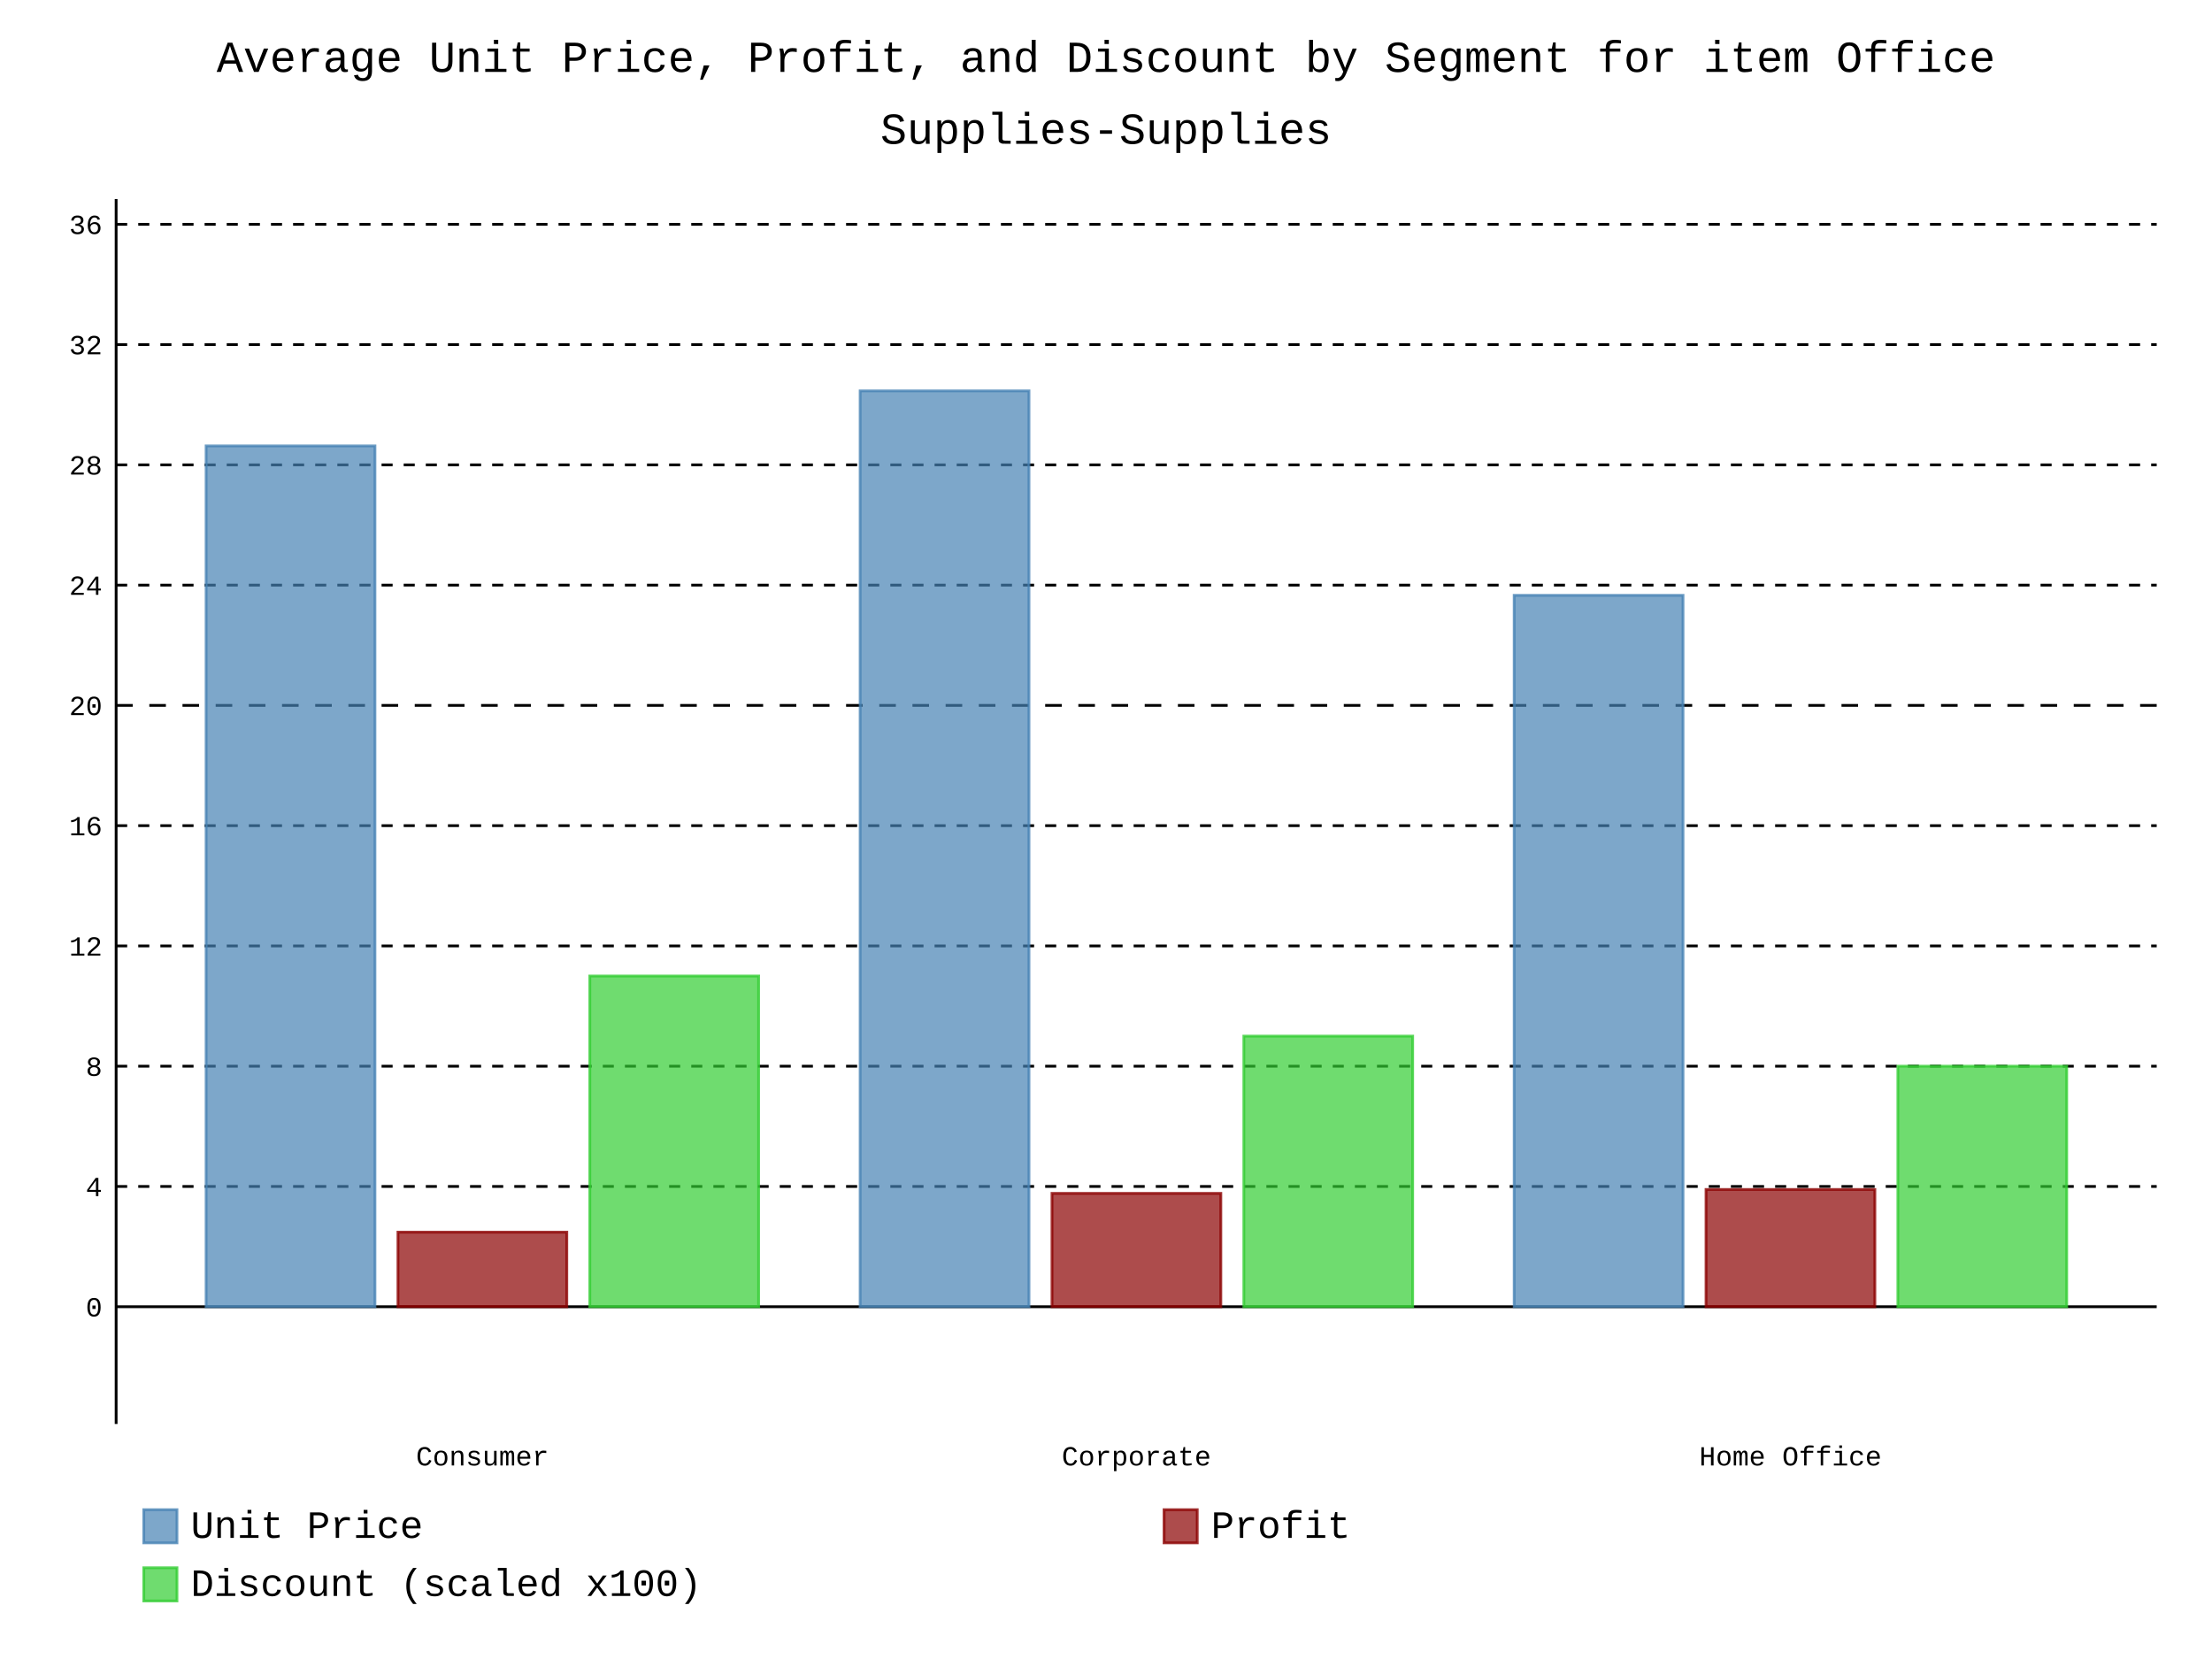
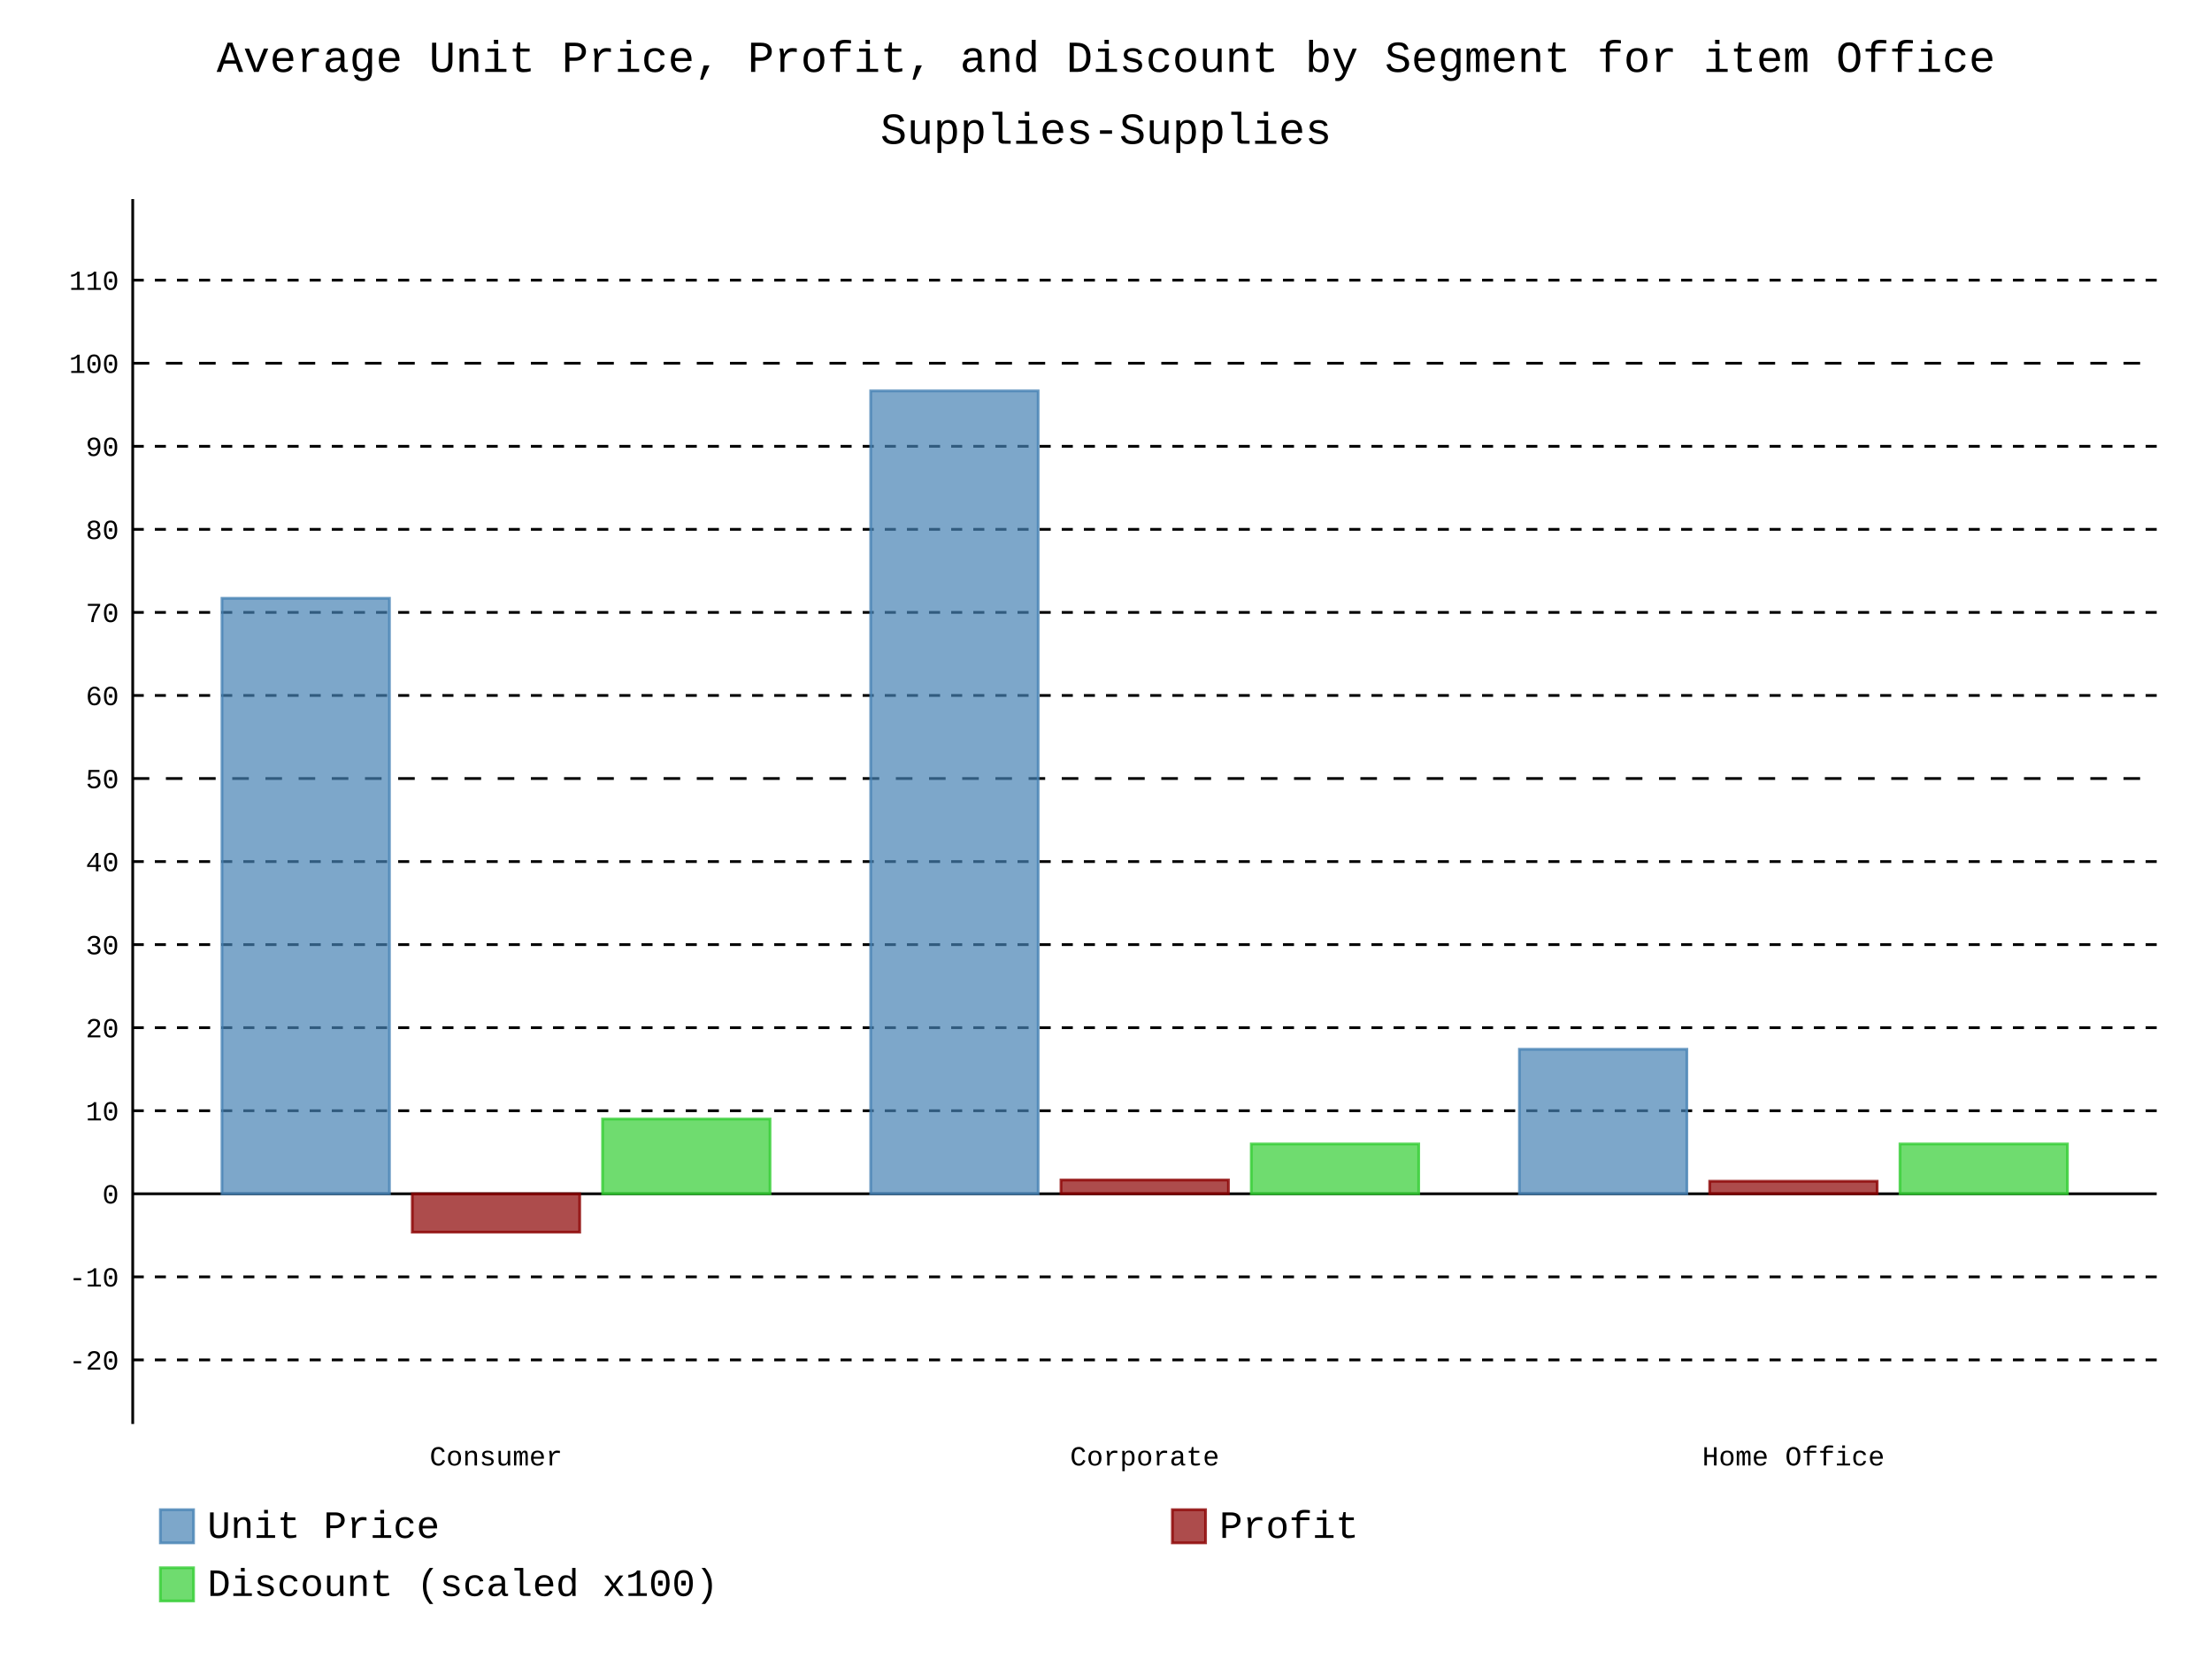
- <svg xmlns="http://www.w3.org/2000/svg" id="chart-94920e70-7e0d-4a10-be5b-7f50eb13ef9f" class="pygal-chart" viewBox="0 0 800 600">
+ <svg xmlns="http://www.w3.org/2000/svg" id="chart-e2db07d4-b32a-4ee5-8957-4b89b5311fba" class="pygal-chart" viewBox="0 0 800 600">
  <defs>
-     <style type="text/css">#chart-94920e70-7e0d-4a10-be5b-7f50eb13ef9f{-webkit-user-select:none;-webkit-font-smoothing:antialiased;font-family:Consolas,"Liberation Mono",Menlo,Courier,monospace}#chart-94920e70-7e0d-4a10-be5b-7f50eb13ef9f .title{font-family:Consolas,"Liberation Mono",Menlo,Courier,monospace;font-size:16px}#chart-94920e70-7e0d-4a10-be5b-7f50eb13ef9f .legends .legend text{font-family:Consolas,"Liberation Mono",Menlo,Courier,monospace;font-size:14px}#chart-94920e70-7e0d-4a10-be5b-7f50eb13ef9f .axis text{font-family:Consolas,"Liberation Mono",Menlo,Courier,monospace;font-size:10px}#chart-94920e70-7e0d-4a10-be5b-7f50eb13ef9f .axis text.major{font-family:Consolas,"Liberation Mono",Menlo,Courier,monospace;font-size:10px}#chart-94920e70-7e0d-4a10-be5b-7f50eb13ef9f .text-overlay text.value{font-family:Consolas,"Liberation Mono",Menlo,Courier,monospace;font-size:16px}#chart-94920e70-7e0d-4a10-be5b-7f50eb13ef9f .text-overlay text.label{font-family:Consolas,"Liberation Mono",Menlo,Courier,monospace;font-size:10px}#chart-94920e70-7e0d-4a10-be5b-7f50eb13ef9f .tooltip{font-family:Consolas,"Liberation Mono",Menlo,Courier,monospace;font-size:14px}#chart-94920e70-7e0d-4a10-be5b-7f50eb13ef9f text.no_data{font-family:Consolas,"Liberation Mono",Menlo,Courier,monospace;font-size:64px}
- #chart-94920e70-7e0d-4a10-be5b-7f50eb13ef9f{background-color:white}#chart-94920e70-7e0d-4a10-be5b-7f50eb13ef9f path,#chart-94920e70-7e0d-4a10-be5b-7f50eb13ef9f line,#chart-94920e70-7e0d-4a10-be5b-7f50eb13ef9f rect,#chart-94920e70-7e0d-4a10-be5b-7f50eb13ef9f circle{-webkit-transition:150ms;-moz-transition:150ms;transition:150ms}#chart-94920e70-7e0d-4a10-be5b-7f50eb13ef9f .graph &gt; .background{fill:white}#chart-94920e70-7e0d-4a10-be5b-7f50eb13ef9f .plot &gt; .background{fill:white}#chart-94920e70-7e0d-4a10-be5b-7f50eb13ef9f .graph{fill:black}#chart-94920e70-7e0d-4a10-be5b-7f50eb13ef9f text.no_data{fill:black}#chart-94920e70-7e0d-4a10-be5b-7f50eb13ef9f .title{fill:black}#chart-94920e70-7e0d-4a10-be5b-7f50eb13ef9f .legends .legend text{fill:black}#chart-94920e70-7e0d-4a10-be5b-7f50eb13ef9f .legends .legend:hover text{fill:black}#chart-94920e70-7e0d-4a10-be5b-7f50eb13ef9f .axis .line{stroke:black}#chart-94920e70-7e0d-4a10-be5b-7f50eb13ef9f .axis .guide.line{stroke:#630C0D}#chart-94920e70-7e0d-4a10-be5b-7f50eb13ef9f .axis .major.line{stroke:black}#chart-94920e70-7e0d-4a10-be5b-7f50eb13ef9f .axis text.major{fill:black}#chart-94920e70-7e0d-4a10-be5b-7f50eb13ef9f .axis.y .guides:hover .guide.line,#chart-94920e70-7e0d-4a10-be5b-7f50eb13ef9f .line-graph .axis.x .guides:hover .guide.line,#chart-94920e70-7e0d-4a10-be5b-7f50eb13ef9f .stackedline-graph .axis.x .guides:hover .guide.line,#chart-94920e70-7e0d-4a10-be5b-7f50eb13ef9f .xy-graph .axis.x .guides:hover .guide.line{stroke:black}#chart-94920e70-7e0d-4a10-be5b-7f50eb13ef9f .axis .guides:hover text{fill:black}#chart-94920e70-7e0d-4a10-be5b-7f50eb13ef9f .reactive{fill-opacity:.7;stroke-opacity:.8;stroke-width:1}#chart-94920e70-7e0d-4a10-be5b-7f50eb13ef9f .ci{stroke:black}#chart-94920e70-7e0d-4a10-be5b-7f50eb13ef9f .reactive.active,#chart-94920e70-7e0d-4a10-be5b-7f50eb13ef9f .active .reactive{fill-opacity:.8;stroke-opacity:.9;stroke-width:4}#chart-94920e70-7e0d-4a10-be5b-7f50eb13ef9f .ci .reactive.active{stroke-width:1.5}#chart-94920e70-7e0d-4a10-be5b-7f50eb13ef9f .series text{fill:black}#chart-94920e70-7e0d-4a10-be5b-7f50eb13ef9f .tooltip rect{fill:white;stroke:black;-webkit-transition:opacity 150ms;-moz-transition:opacity 150ms;transition:opacity 150ms}#chart-94920e70-7e0d-4a10-be5b-7f50eb13ef9f .tooltip .label{fill:black}#chart-94920e70-7e0d-4a10-be5b-7f50eb13ef9f .tooltip .label{fill:black}#chart-94920e70-7e0d-4a10-be5b-7f50eb13ef9f .tooltip .legend{font-size:.8em;fill:#630C0D}#chart-94920e70-7e0d-4a10-be5b-7f50eb13ef9f .tooltip .x_label{font-size:.6em;fill:black}#chart-94920e70-7e0d-4a10-be5b-7f50eb13ef9f .tooltip .xlink{font-size:.5em;text-decoration:underline}#chart-94920e70-7e0d-4a10-be5b-7f50eb13ef9f .tooltip .value{font-size:1.5em}#chart-94920e70-7e0d-4a10-be5b-7f50eb13ef9f .bound{font-size:.5em}#chart-94920e70-7e0d-4a10-be5b-7f50eb13ef9f .max-value{font-size:.75em;fill:#630C0D}#chart-94920e70-7e0d-4a10-be5b-7f50eb13ef9f .map-element{fill:white;stroke:#630C0D !important}#chart-94920e70-7e0d-4a10-be5b-7f50eb13ef9f .map-element .reactive{fill-opacity:inherit;stroke-opacity:inherit}#chart-94920e70-7e0d-4a10-be5b-7f50eb13ef9f .color-0,#chart-94920e70-7e0d-4a10-be5b-7f50eb13ef9f .color-0 a:visited{stroke:#4682B4;fill:#4682B4}#chart-94920e70-7e0d-4a10-be5b-7f50eb13ef9f .color-1,#chart-94920e70-7e0d-4a10-be5b-7f50eb13ef9f .color-1 a:visited{stroke:#8B0000;fill:#8B0000}#chart-94920e70-7e0d-4a10-be5b-7f50eb13ef9f .color-2,#chart-94920e70-7e0d-4a10-be5b-7f50eb13ef9f .color-2 a:visited{stroke:#32CD32;fill:#32CD32}#chart-94920e70-7e0d-4a10-be5b-7f50eb13ef9f .text-overlay .color-0 text{fill:black}#chart-94920e70-7e0d-4a10-be5b-7f50eb13ef9f .text-overlay .color-1 text{fill:black}#chart-94920e70-7e0d-4a10-be5b-7f50eb13ef9f .text-overlay .color-2 text{fill:black}
- #chart-94920e70-7e0d-4a10-be5b-7f50eb13ef9f text.no_data{text-anchor:middle}#chart-94920e70-7e0d-4a10-be5b-7f50eb13ef9f .guide.line{fill:none}#chart-94920e70-7e0d-4a10-be5b-7f50eb13ef9f .centered{text-anchor:middle}#chart-94920e70-7e0d-4a10-be5b-7f50eb13ef9f .title{text-anchor:middle}#chart-94920e70-7e0d-4a10-be5b-7f50eb13ef9f .legends .legend text{fill-opacity:1}#chart-94920e70-7e0d-4a10-be5b-7f50eb13ef9f .axis.x text{text-anchor:middle}#chart-94920e70-7e0d-4a10-be5b-7f50eb13ef9f .axis.x:not(.web) text[transform]{text-anchor:start}#chart-94920e70-7e0d-4a10-be5b-7f50eb13ef9f .axis.x:not(.web) text[transform].backwards{text-anchor:end}#chart-94920e70-7e0d-4a10-be5b-7f50eb13ef9f .axis.y text{text-anchor:end}#chart-94920e70-7e0d-4a10-be5b-7f50eb13ef9f .axis.y text[transform].backwards{text-anchor:start}#chart-94920e70-7e0d-4a10-be5b-7f50eb13ef9f .axis.y2 text{text-anchor:start}#chart-94920e70-7e0d-4a10-be5b-7f50eb13ef9f .axis.y2 text[transform].backwards{text-anchor:end}#chart-94920e70-7e0d-4a10-be5b-7f50eb13ef9f .axis .guide.line{stroke-dasharray:4,4;stroke:black}#chart-94920e70-7e0d-4a10-be5b-7f50eb13ef9f .axis .major.guide.line{stroke-dasharray:6,6;stroke:black}#chart-94920e70-7e0d-4a10-be5b-7f50eb13ef9f .horizontal .axis.y .guide.line,#chart-94920e70-7e0d-4a10-be5b-7f50eb13ef9f .horizontal .axis.y2 .guide.line,#chart-94920e70-7e0d-4a10-be5b-7f50eb13ef9f .vertical .axis.x .guide.line{opacity:0}#chart-94920e70-7e0d-4a10-be5b-7f50eb13ef9f .horizontal .axis.always_show .guide.line,#chart-94920e70-7e0d-4a10-be5b-7f50eb13ef9f .vertical .axis.always_show .guide.line{opacity:1 !important}#chart-94920e70-7e0d-4a10-be5b-7f50eb13ef9f .axis.y .guides:hover .guide.line,#chart-94920e70-7e0d-4a10-be5b-7f50eb13ef9f .axis.y2 .guides:hover .guide.line,#chart-94920e70-7e0d-4a10-be5b-7f50eb13ef9f .axis.x .guides:hover .guide.line{opacity:1}#chart-94920e70-7e0d-4a10-be5b-7f50eb13ef9f .axis .guides:hover text{opacity:1}#chart-94920e70-7e0d-4a10-be5b-7f50eb13ef9f .nofill{fill:none}#chart-94920e70-7e0d-4a10-be5b-7f50eb13ef9f .subtle-fill{fill-opacity:.2}#chart-94920e70-7e0d-4a10-be5b-7f50eb13ef9f .dot{stroke-width:1px;fill-opacity:1;stroke-opacity:1}#chart-94920e70-7e0d-4a10-be5b-7f50eb13ef9f .dot.active{stroke-width:5px}#chart-94920e70-7e0d-4a10-be5b-7f50eb13ef9f .dot.negative{fill:transparent}#chart-94920e70-7e0d-4a10-be5b-7f50eb13ef9f text,#chart-94920e70-7e0d-4a10-be5b-7f50eb13ef9f tspan{stroke:none !important}#chart-94920e70-7e0d-4a10-be5b-7f50eb13ef9f .series text.active{opacity:1}#chart-94920e70-7e0d-4a10-be5b-7f50eb13ef9f .tooltip rect{fill-opacity:.95;stroke-width:.5}#chart-94920e70-7e0d-4a10-be5b-7f50eb13ef9f .tooltip text{fill-opacity:1}#chart-94920e70-7e0d-4a10-be5b-7f50eb13ef9f .showable{visibility:hidden}#chart-94920e70-7e0d-4a10-be5b-7f50eb13ef9f .showable.shown{visibility:visible}#chart-94920e70-7e0d-4a10-be5b-7f50eb13ef9f .gauge-background{fill:rgba(229,229,229,1);stroke:none}#chart-94920e70-7e0d-4a10-be5b-7f50eb13ef9f .bg-lines{stroke:white;stroke-width:2px}</style>
+     <style type="text/css">#chart-e2db07d4-b32a-4ee5-8957-4b89b5311fba{-webkit-user-select:none;-webkit-font-smoothing:antialiased;font-family:Consolas,"Liberation Mono",Menlo,Courier,monospace}#chart-e2db07d4-b32a-4ee5-8957-4b89b5311fba .title{font-family:Consolas,"Liberation Mono",Menlo,Courier,monospace;font-size:16px}#chart-e2db07d4-b32a-4ee5-8957-4b89b5311fba .legends .legend text{font-family:Consolas,"Liberation Mono",Menlo,Courier,monospace;font-size:14px}#chart-e2db07d4-b32a-4ee5-8957-4b89b5311fba .axis text{font-family:Consolas,"Liberation Mono",Menlo,Courier,monospace;font-size:10px}#chart-e2db07d4-b32a-4ee5-8957-4b89b5311fba .axis text.major{font-family:Consolas,"Liberation Mono",Menlo,Courier,monospace;font-size:10px}#chart-e2db07d4-b32a-4ee5-8957-4b89b5311fba .text-overlay text.value{font-family:Consolas,"Liberation Mono",Menlo,Courier,monospace;font-size:16px}#chart-e2db07d4-b32a-4ee5-8957-4b89b5311fba .text-overlay text.label{font-family:Consolas,"Liberation Mono",Menlo,Courier,monospace;font-size:10px}#chart-e2db07d4-b32a-4ee5-8957-4b89b5311fba .tooltip{font-family:Consolas,"Liberation Mono",Menlo,Courier,monospace;font-size:14px}#chart-e2db07d4-b32a-4ee5-8957-4b89b5311fba text.no_data{font-family:Consolas,"Liberation Mono",Menlo,Courier,monospace;font-size:64px}
+ #chart-e2db07d4-b32a-4ee5-8957-4b89b5311fba{background-color:white}#chart-e2db07d4-b32a-4ee5-8957-4b89b5311fba path,#chart-e2db07d4-b32a-4ee5-8957-4b89b5311fba line,#chart-e2db07d4-b32a-4ee5-8957-4b89b5311fba rect,#chart-e2db07d4-b32a-4ee5-8957-4b89b5311fba circle{-webkit-transition:150ms;-moz-transition:150ms;transition:150ms}#chart-e2db07d4-b32a-4ee5-8957-4b89b5311fba .graph &gt; .background{fill:white}#chart-e2db07d4-b32a-4ee5-8957-4b89b5311fba .plot &gt; .background{fill:white}#chart-e2db07d4-b32a-4ee5-8957-4b89b5311fba .graph{fill:black}#chart-e2db07d4-b32a-4ee5-8957-4b89b5311fba text.no_data{fill:black}#chart-e2db07d4-b32a-4ee5-8957-4b89b5311fba .title{fill:black}#chart-e2db07d4-b32a-4ee5-8957-4b89b5311fba .legends .legend text{fill:black}#chart-e2db07d4-b32a-4ee5-8957-4b89b5311fba .legends .legend:hover text{fill:black}#chart-e2db07d4-b32a-4ee5-8957-4b89b5311fba .axis .line{stroke:black}#chart-e2db07d4-b32a-4ee5-8957-4b89b5311fba .axis .guide.line{stroke:#630C0D}#chart-e2db07d4-b32a-4ee5-8957-4b89b5311fba .axis .major.line{stroke:black}#chart-e2db07d4-b32a-4ee5-8957-4b89b5311fba .axis text.major{fill:black}#chart-e2db07d4-b32a-4ee5-8957-4b89b5311fba .axis.y .guides:hover .guide.line,#chart-e2db07d4-b32a-4ee5-8957-4b89b5311fba .line-graph .axis.x .guides:hover .guide.line,#chart-e2db07d4-b32a-4ee5-8957-4b89b5311fba .stackedline-graph .axis.x .guides:hover .guide.line,#chart-e2db07d4-b32a-4ee5-8957-4b89b5311fba .xy-graph .axis.x .guides:hover .guide.line{stroke:black}#chart-e2db07d4-b32a-4ee5-8957-4b89b5311fba .axis .guides:hover text{fill:black}#chart-e2db07d4-b32a-4ee5-8957-4b89b5311fba .reactive{fill-opacity:.7;stroke-opacity:.8;stroke-width:1}#chart-e2db07d4-b32a-4ee5-8957-4b89b5311fba .ci{stroke:black}#chart-e2db07d4-b32a-4ee5-8957-4b89b5311fba .reactive.active,#chart-e2db07d4-b32a-4ee5-8957-4b89b5311fba .active .reactive{fill-opacity:.8;stroke-opacity:.9;stroke-width:4}#chart-e2db07d4-b32a-4ee5-8957-4b89b5311fba .ci .reactive.active{stroke-width:1.5}#chart-e2db07d4-b32a-4ee5-8957-4b89b5311fba .series text{fill:black}#chart-e2db07d4-b32a-4ee5-8957-4b89b5311fba .tooltip rect{fill:white;stroke:black;-webkit-transition:opacity 150ms;-moz-transition:opacity 150ms;transition:opacity 150ms}#chart-e2db07d4-b32a-4ee5-8957-4b89b5311fba .tooltip .label{fill:black}#chart-e2db07d4-b32a-4ee5-8957-4b89b5311fba .tooltip .label{fill:black}#chart-e2db07d4-b32a-4ee5-8957-4b89b5311fba .tooltip .legend{font-size:.8em;fill:#630C0D}#chart-e2db07d4-b32a-4ee5-8957-4b89b5311fba .tooltip .x_label{font-size:.6em;fill:black}#chart-e2db07d4-b32a-4ee5-8957-4b89b5311fba .tooltip .xlink{font-size:.5em;text-decoration:underline}#chart-e2db07d4-b32a-4ee5-8957-4b89b5311fba .tooltip .value{font-size:1.5em}#chart-e2db07d4-b32a-4ee5-8957-4b89b5311fba .bound{font-size:.5em}#chart-e2db07d4-b32a-4ee5-8957-4b89b5311fba .max-value{font-size:.75em;fill:#630C0D}#chart-e2db07d4-b32a-4ee5-8957-4b89b5311fba .map-element{fill:white;stroke:#630C0D !important}#chart-e2db07d4-b32a-4ee5-8957-4b89b5311fba .map-element .reactive{fill-opacity:inherit;stroke-opacity:inherit}#chart-e2db07d4-b32a-4ee5-8957-4b89b5311fba .color-0,#chart-e2db07d4-b32a-4ee5-8957-4b89b5311fba .color-0 a:visited{stroke:#4682B4;fill:#4682B4}#chart-e2db07d4-b32a-4ee5-8957-4b89b5311fba .color-1,#chart-e2db07d4-b32a-4ee5-8957-4b89b5311fba .color-1 a:visited{stroke:#8B0000;fill:#8B0000}#chart-e2db07d4-b32a-4ee5-8957-4b89b5311fba .color-2,#chart-e2db07d4-b32a-4ee5-8957-4b89b5311fba .color-2 a:visited{stroke:#32CD32;fill:#32CD32}#chart-e2db07d4-b32a-4ee5-8957-4b89b5311fba .text-overlay .color-0 text{fill:black}#chart-e2db07d4-b32a-4ee5-8957-4b89b5311fba .text-overlay .color-1 text{fill:black}#chart-e2db07d4-b32a-4ee5-8957-4b89b5311fba .text-overlay .color-2 text{fill:black}
+ #chart-e2db07d4-b32a-4ee5-8957-4b89b5311fba text.no_data{text-anchor:middle}#chart-e2db07d4-b32a-4ee5-8957-4b89b5311fba .guide.line{fill:none}#chart-e2db07d4-b32a-4ee5-8957-4b89b5311fba .centered{text-anchor:middle}#chart-e2db07d4-b32a-4ee5-8957-4b89b5311fba .title{text-anchor:middle}#chart-e2db07d4-b32a-4ee5-8957-4b89b5311fba .legends .legend text{fill-opacity:1}#chart-e2db07d4-b32a-4ee5-8957-4b89b5311fba .axis.x text{text-anchor:middle}#chart-e2db07d4-b32a-4ee5-8957-4b89b5311fba .axis.x:not(.web) text[transform]{text-anchor:start}#chart-e2db07d4-b32a-4ee5-8957-4b89b5311fba .axis.x:not(.web) text[transform].backwards{text-anchor:end}#chart-e2db07d4-b32a-4ee5-8957-4b89b5311fba .axis.y text{text-anchor:end}#chart-e2db07d4-b32a-4ee5-8957-4b89b5311fba .axis.y text[transform].backwards{text-anchor:start}#chart-e2db07d4-b32a-4ee5-8957-4b89b5311fba .axis.y2 text{text-anchor:start}#chart-e2db07d4-b32a-4ee5-8957-4b89b5311fba .axis.y2 text[transform].backwards{text-anchor:end}#chart-e2db07d4-b32a-4ee5-8957-4b89b5311fba .axis .guide.line{stroke-dasharray:4,4;stroke:black}#chart-e2db07d4-b32a-4ee5-8957-4b89b5311fba .axis .major.guide.line{stroke-dasharray:6,6;stroke:black}#chart-e2db07d4-b32a-4ee5-8957-4b89b5311fba .horizontal .axis.y .guide.line,#chart-e2db07d4-b32a-4ee5-8957-4b89b5311fba .horizontal .axis.y2 .guide.line,#chart-e2db07d4-b32a-4ee5-8957-4b89b5311fba .vertical .axis.x .guide.line{opacity:0}#chart-e2db07d4-b32a-4ee5-8957-4b89b5311fba .horizontal .axis.always_show .guide.line,#chart-e2db07d4-b32a-4ee5-8957-4b89b5311fba .vertical .axis.always_show .guide.line{opacity:1 !important}#chart-e2db07d4-b32a-4ee5-8957-4b89b5311fba .axis.y .guides:hover .guide.line,#chart-e2db07d4-b32a-4ee5-8957-4b89b5311fba .axis.y2 .guides:hover .guide.line,#chart-e2db07d4-b32a-4ee5-8957-4b89b5311fba .axis.x .guides:hover .guide.line{opacity:1}#chart-e2db07d4-b32a-4ee5-8957-4b89b5311fba .axis .guides:hover text{opacity:1}#chart-e2db07d4-b32a-4ee5-8957-4b89b5311fba .nofill{fill:none}#chart-e2db07d4-b32a-4ee5-8957-4b89b5311fba .subtle-fill{fill-opacity:.2}#chart-e2db07d4-b32a-4ee5-8957-4b89b5311fba .dot{stroke-width:1px;fill-opacity:1;stroke-opacity:1}#chart-e2db07d4-b32a-4ee5-8957-4b89b5311fba .dot.active{stroke-width:5px}#chart-e2db07d4-b32a-4ee5-8957-4b89b5311fba .dot.negative{fill:transparent}#chart-e2db07d4-b32a-4ee5-8957-4b89b5311fba text,#chart-e2db07d4-b32a-4ee5-8957-4b89b5311fba tspan{stroke:none !important}#chart-e2db07d4-b32a-4ee5-8957-4b89b5311fba .series text.active{opacity:1}#chart-e2db07d4-b32a-4ee5-8957-4b89b5311fba .tooltip rect{fill-opacity:.95;stroke-width:.5}#chart-e2db07d4-b32a-4ee5-8957-4b89b5311fba .tooltip text{fill-opacity:1}#chart-e2db07d4-b32a-4ee5-8957-4b89b5311fba .showable{visibility:hidden}#chart-e2db07d4-b32a-4ee5-8957-4b89b5311fba .showable.shown{visibility:visible}#chart-e2db07d4-b32a-4ee5-8957-4b89b5311fba .gauge-background{fill:rgba(229,229,229,1);stroke:none}#chart-e2db07d4-b32a-4ee5-8957-4b89b5311fba .bg-lines{stroke:white;stroke-width:2px}</style>
  </defs>
  <g class="graph bar-graph vertical">
    <rect x="0" y="0" width="800" height="600" class="background" />
-     <g transform="translate(42, 72)" class="plot">
-       <rect x="0" y="0" width="738.0" height="443.0" class="background" />
+     <g transform="translate(48, 72)" class="plot">
+       <rect x="0" y="0" width="732.0" height="443.0" class="background" />
      <g class="axis y always_show">
        <g class="guides">
-           <path d="M0 400.597 h738" class="axis major line" />
-           <text x="-5" y="404.097" class="major">0</text>
+           <path d="M0 419.828 h732" class="guide line" />
+           <text x="-5" y="423.328" class="">-20</text>
        </g>
        <g class="guides">
-           <path d="M0 357.1 h738" class="guide line" />
-           <text x="-5" y="360.6" class="">4</text>
+           <path d="M0 389.79 h732" class="guide line" />
+           <text x="-5" y="393.29" class="">-10</text>
        </g>
        <g class="guides">
-           <path d="M0 313.604 h738" class="guide line" />
-           <text x="-5" y="317.104" class="">8</text>
+           <path d="M0 359.751 h732" class="axis major line" />
+           <text x="-5" y="363.251" class="major">0</text>
        </g>
        <g class="guides">
-           <path d="M0 270.107 h738" class="guide line" />
-           <text x="-5" y="273.607" class="">12</text>
+           <path d="M0 329.713 h732" class="guide line" />
+           <text x="-5" y="333.213" class="">10</text>
        </g>
        <g class="guides">
-           <path d="M0 226.611 h738" class="guide line" />
-           <text x="-5" y="230.111" class="">16</text>
+           <path d="M0 299.675 h732" class="guide line" />
+           <text x="-5" y="303.175" class="">20</text>
        </g>
        <g class="guides">
-           <path d="M0 183.114 h738" class="major guide line" />
-           <text x="-5" y="186.614" class="major">20</text>
+           <path d="M0 269.636 h732" class="guide line" />
+           <text x="-5" y="273.136" class="">30</text>
        </g>
        <g class="guides">
-           <path d="M0 139.618 h738" class="guide line" />
-           <text x="-5" y="143.118" class="">24</text>
+           <path d="M0 239.598 h732" class="guide line" />
+           <text x="-5" y="243.098" class="">40</text>
        </g>
        <g class="guides">
-           <path d="M0 96.121 h738" class="guide line" />
-           <text x="-5" y="99.621" class="">28</text>
+           <path d="M0 209.56 h732" class="major guide line" />
+           <text x="-5" y="213.06" class="major">50</text>
        </g>
        <g class="guides">
-           <path d="M0 52.625 h738" class="guide line" />
-           <text x="-5" y="56.125" class="">32</text>
+           <path d="M0 179.521 h732" class="guide line" />
+           <text x="-5" y="183.021" class="">60</text>
        </g>
        <g class="guides">
-           <path d="M0 9.128 h738" class="guide line" />
-           <text x="-5" y="12.628" class="">36</text>
+           <path d="M0 149.483 h732" class="guide line" />
+           <text x="-5" y="152.983" class="">70</text>
+         </g>
+         <g class="guides">
+           <path d="M0 119.445 h732" class="guide line" />
+           <text x="-5" y="122.945" class="">80</text>
+         </g>
+         <g class="guides">
+           <path d="M0 89.406 h732" class="guide line" />
+           <text x="-5" y="92.906" class="">90</text>
+         </g>
+         <g class="guides">
+           <path d="M0 59.368 h732" class="major guide line" />
+           <text x="-5" y="62.868" class="major">100</text>
+         </g>
+         <g class="guides">
+           <path d="M0 29.33 h732" class="guide line" />
+           <text x="-5" y="32.83" class="">110</text>
        </g>
      </g>
      <g class="axis x">
        <path d="M0 0 v443" class="line" />
        <g class="guides">
-           <path d="M132.462 0 v443" class="guide line" />
-           <text x="132.462" y="458.0" class="">Consumer</text>
+           <path d="M131.385 0 v443" class="guide line" />
+           <text x="131.385" y="458.0" class="">Consumer</text>
        </g>
        <g class="guides">
-           <path d="M369 0 v443" class="guide line" />
-           <text x="369.0" y="458.0" class="">Corporate</text>
+           <path d="M366 0 v443" class="guide line" />
+           <text x="366.0" y="458.0" class="">Corporate</text>
        </g>
        <g class="guides">
-           <path d="M605.538 0 v443" class="guide line" />
-           <text x="605.538" y="458.0" class="">Home Office</text>
+           <path d="M600.615 0 v443" class="guide line" />
+           <text x="600.615" y="458.0" class="">Home Office</text>
        </g>
      </g>
      <g class="series serie-0 color-0">
        <g class="bars">
          <g class="bar">
-             <rect x="32.548" y="89.271" rx="0" ry="0" width="61.058" height="311.326" class="rect reactive tooltip-trigger" />
+             <rect x="32.283" y="144.377" rx="0" ry="0" width="60.562" height="215.375" class="rect reactive tooltip-trigger" />
          </g>
          <g class="bar">
-             <rect x="269.086" y="69.371" rx="0" ry="0" width="61.058" height="331.226" class="rect reactive tooltip-trigger" />
+             <rect x="266.898" y="69.371" rx="0" ry="0" width="60.562" height="290.381" class="rect reactive tooltip-trigger" />
          </g>
          <g class="bar">
-             <rect x="505.625" y="143.315" rx="0" ry="0" width="61.058" height="257.282" class="rect reactive tooltip-trigger" />
+             <rect x="501.514" y="307.485" rx="0" ry="0" width="60.562" height="52.267" class="rect reactive tooltip-trigger" />
          </g>
        </g>
      </g>
      <g class="series serie-1 color-1">
        <g class="bars">
          <g class="bar">
-             <rect x="101.932" y="373.629" rx="0" ry="0" width="61.058" height="26.968" class="rect reactive tooltip-trigger" />
+             <rect x="101.104" y="359.751" rx="0" ry="0" width="60.562" height="13.878" class="rect reactive tooltip-trigger" />
          </g>
          <g class="bar">
-             <rect x="338.471" y="359.601" rx="0" ry="0" width="61.058" height="40.995" class="rect reactive tooltip-trigger" />
+             <rect x="335.719" y="354.765" rx="0" ry="0" width="60.562" height="4.986" class="rect reactive tooltip-trigger" />
          </g>
          <g class="bar">
-             <rect x="575.009" y="358.188" rx="0" ry="0" width="61.058" height="42.409" class="rect reactive tooltip-trigger" />
+             <rect x="570.334" y="355.216" rx="0" ry="0" width="60.562" height="4.536" class="rect reactive tooltip-trigger" />
          </g>
        </g>
      </g>
      <g class="series serie-2 color-2">
        <g class="bars">
          <g class="bar">
-             <rect x="171.317" y="280.982" rx="0" ry="0" width="61.058" height="119.615" class="rect reactive tooltip-trigger" />
+             <rect x="169.924" y="332.717" rx="0" ry="0" width="60.562" height="27.034" class="rect reactive tooltip-trigger" />
          </g>
          <g class="bar">
-             <rect x="407.855" y="302.73" rx="0" ry="0" width="61.058" height="97.867" class="rect reactive tooltip-trigger" />
+             <rect x="404.539" y="341.728" rx="0" ry="0" width="60.562" height="18.023" class="rect reactive tooltip-trigger" />
          </g>
          <g class="bar">
-             <rect x="644.394" y="313.604" rx="0" ry="0" width="61.058" height="86.993" class="rect reactive tooltip-trigger" />
+             <rect x="639.155" y="341.728" rx="0" ry="0" width="60.562" height="18.023" class="rect reactive tooltip-trigger" />
          </g>
        </g>
      </g>
    </g>
    <g class="titles">
      <text x="400.0" y="26" class="title plot_title">Average Unit Price, Profit, and Discount by Segment for item Office</text>
      <text x="400.0" y="52" class="title plot_title">Supplies-Supplies</text>
    </g>
-     <g transform="translate(42, 72)" class="plot overlay">
+     <g transform="translate(48, 72)" class="plot overlay">
      <g class="series serie-0 color-0" />
      <g class="series serie-1 color-1" />
      <g class="series serie-2 color-2" />
    </g>
-     <g transform="translate(42, 72)" class="plot text-overlay">
+     <g transform="translate(48, 72)" class="plot text-overlay">
      <g class="series serie-0 color-0" />
      <g class="series serie-1 color-1" />
      <g class="series serie-2 color-2" />
    </g>
-     <g transform="translate(42, 72)" class="plot tooltip-overlay">
+     <g transform="translate(48, 72)" class="plot tooltip-overlay">
      <g transform="translate(0 0)" style="opacity: 0" class="tooltip">
        <rect rx="0" ry="0" width="0" height="0" class="tooltip-box" />
        <g class="text" />
      </g>
    </g>
-     <g transform="translate(52, 545)" class="legends">
+     <g transform="translate(58, 545)" class="legends">
      <g id="activate-serie-0" class="legend reactive activate-serie">
        <rect x="0.0" y="1.0" width="12" height="12" class="color-0 reactive" />
        <text x="17.0" y="11.2">Unit Price</text>
      </g>
      <g id="activate-serie-1" class="legend reactive activate-serie">
-         <rect x="369.0" y="1.0" width="12" height="12" class="color-1 reactive" />
-         <text x="386.0" y="11.2">Profit</text>
+         <rect x="366.0" y="1.0" width="12" height="12" class="color-1 reactive" />
+         <text x="383.0" y="11.2">Profit</text>
      </g>
      <g id="activate-serie-2" class="legend reactive activate-serie">
        <rect x="0.0" y="22.0" width="12" height="12" class="color-2 reactive" />
        <text x="17.0" y="32.2">Discount (scaled x100)</text>
      </g>
    </g>
  </g>
</svg>
